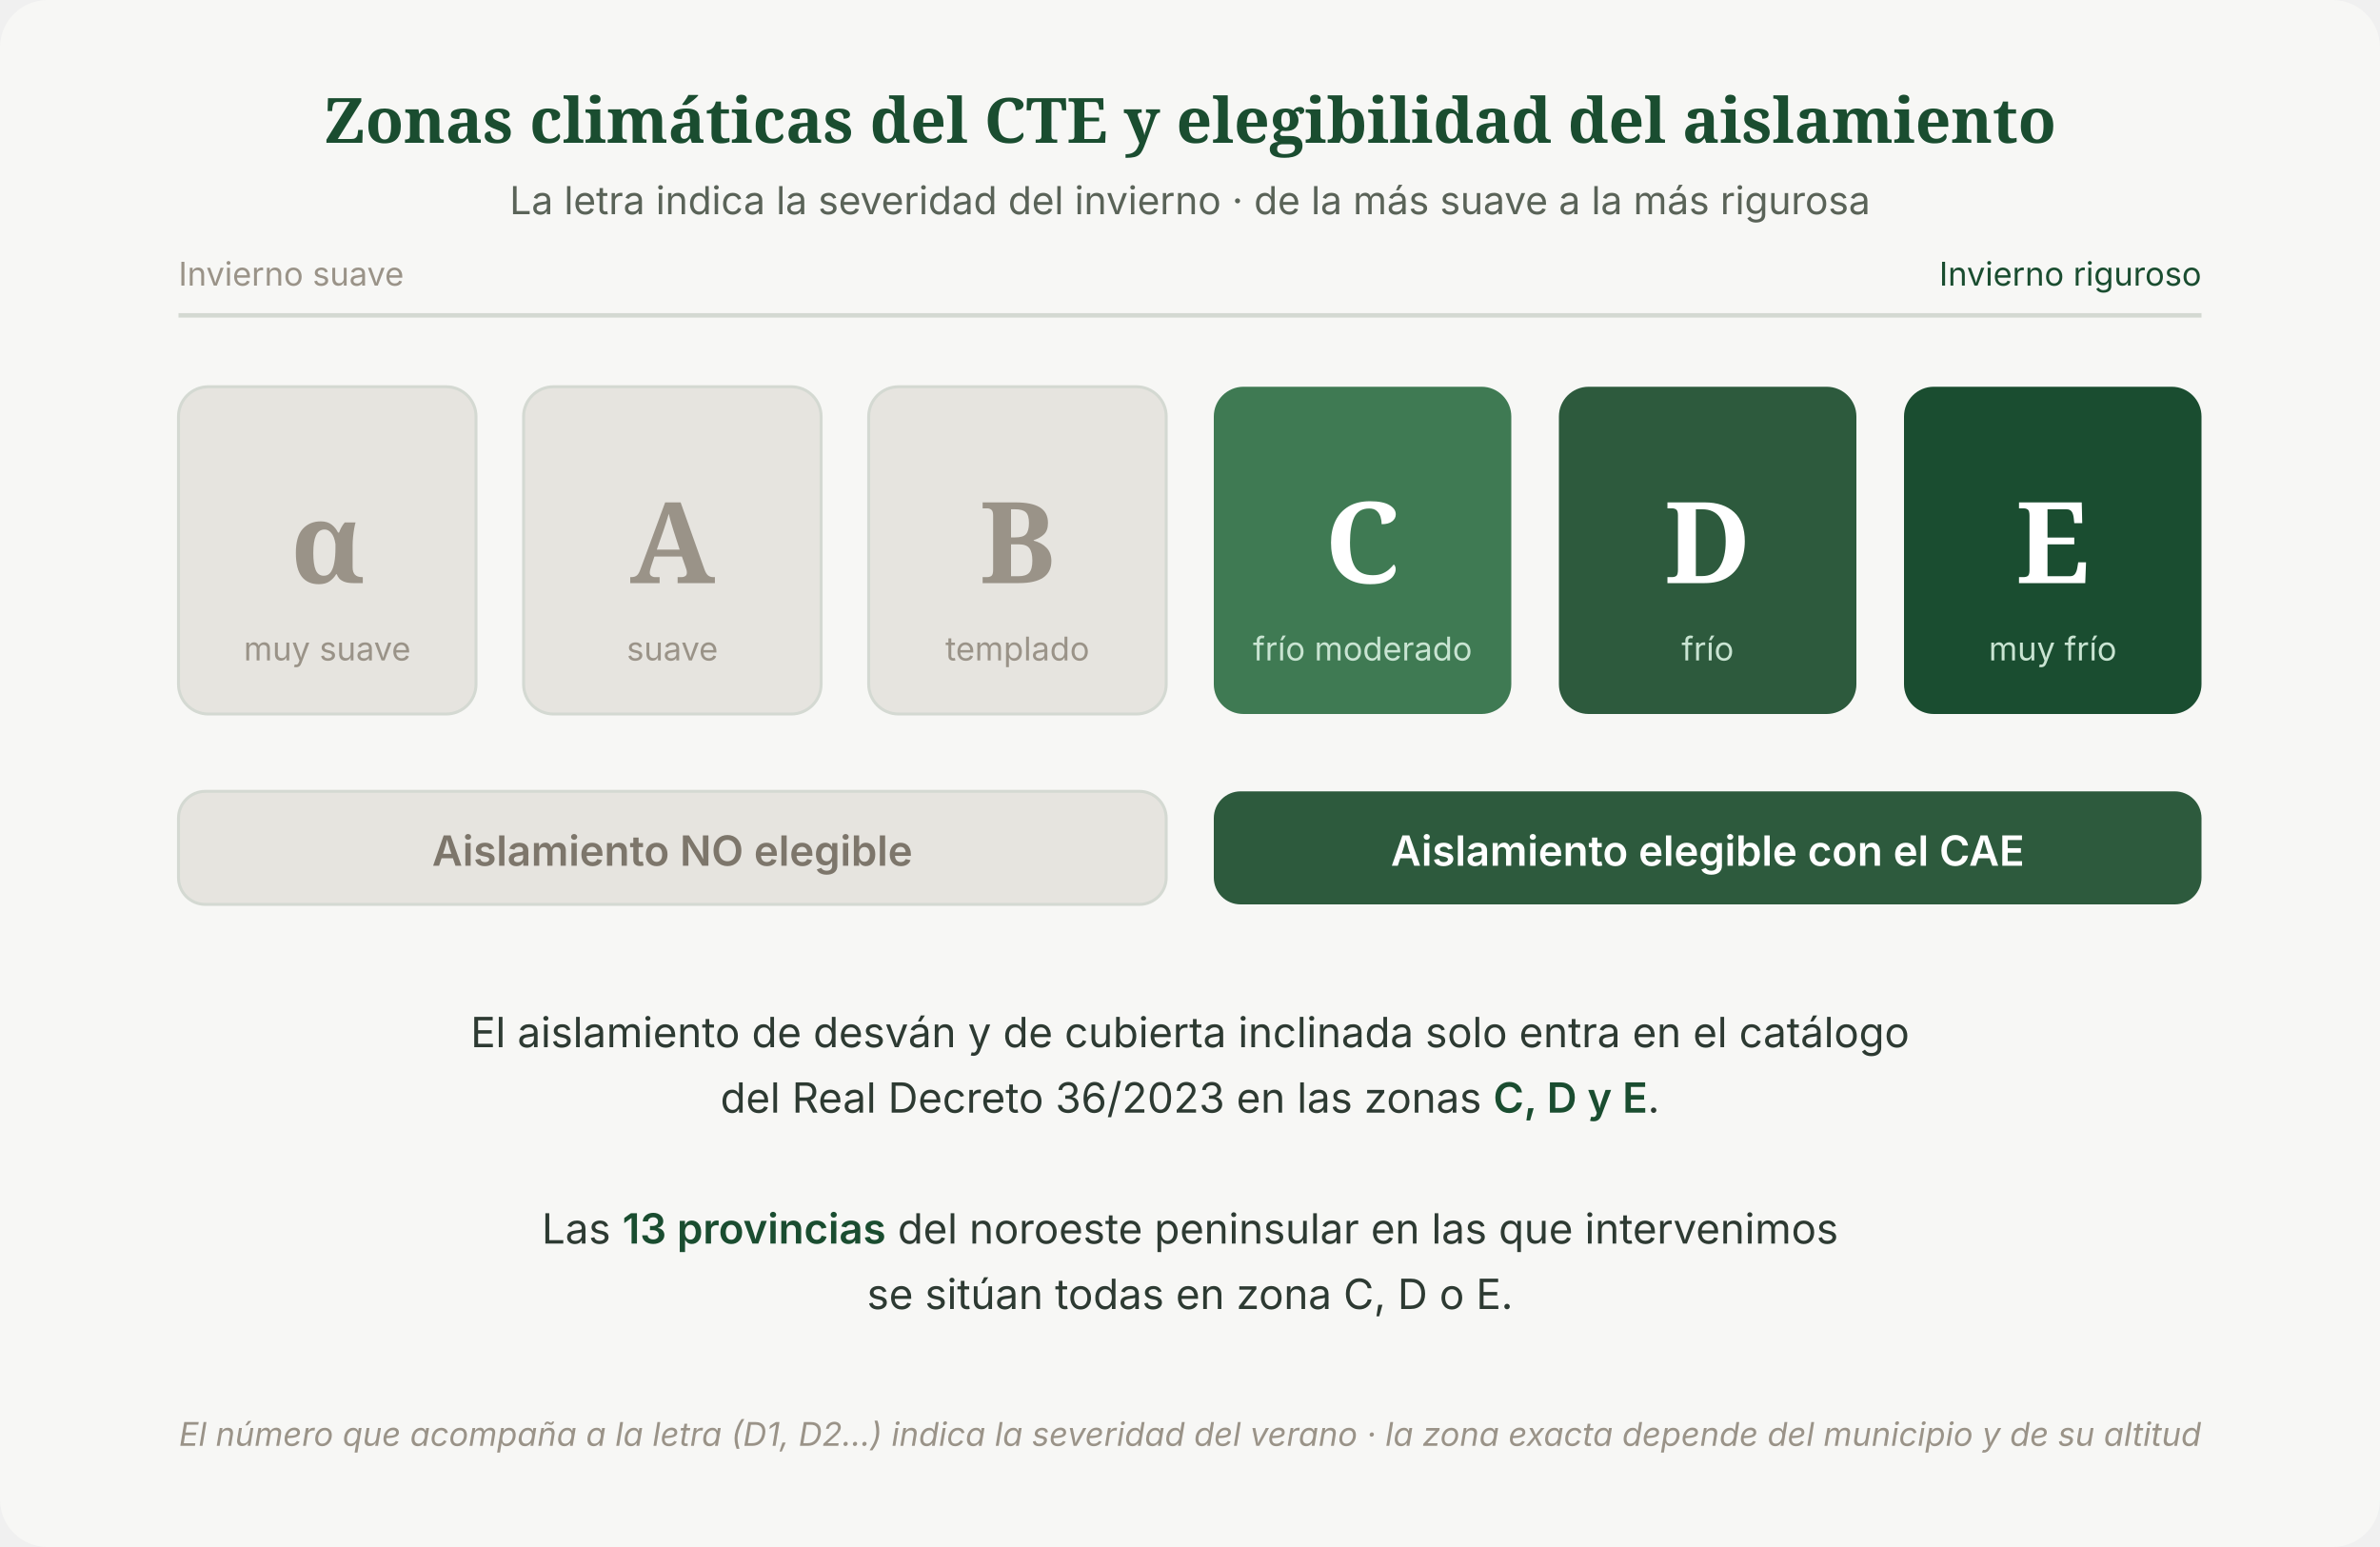
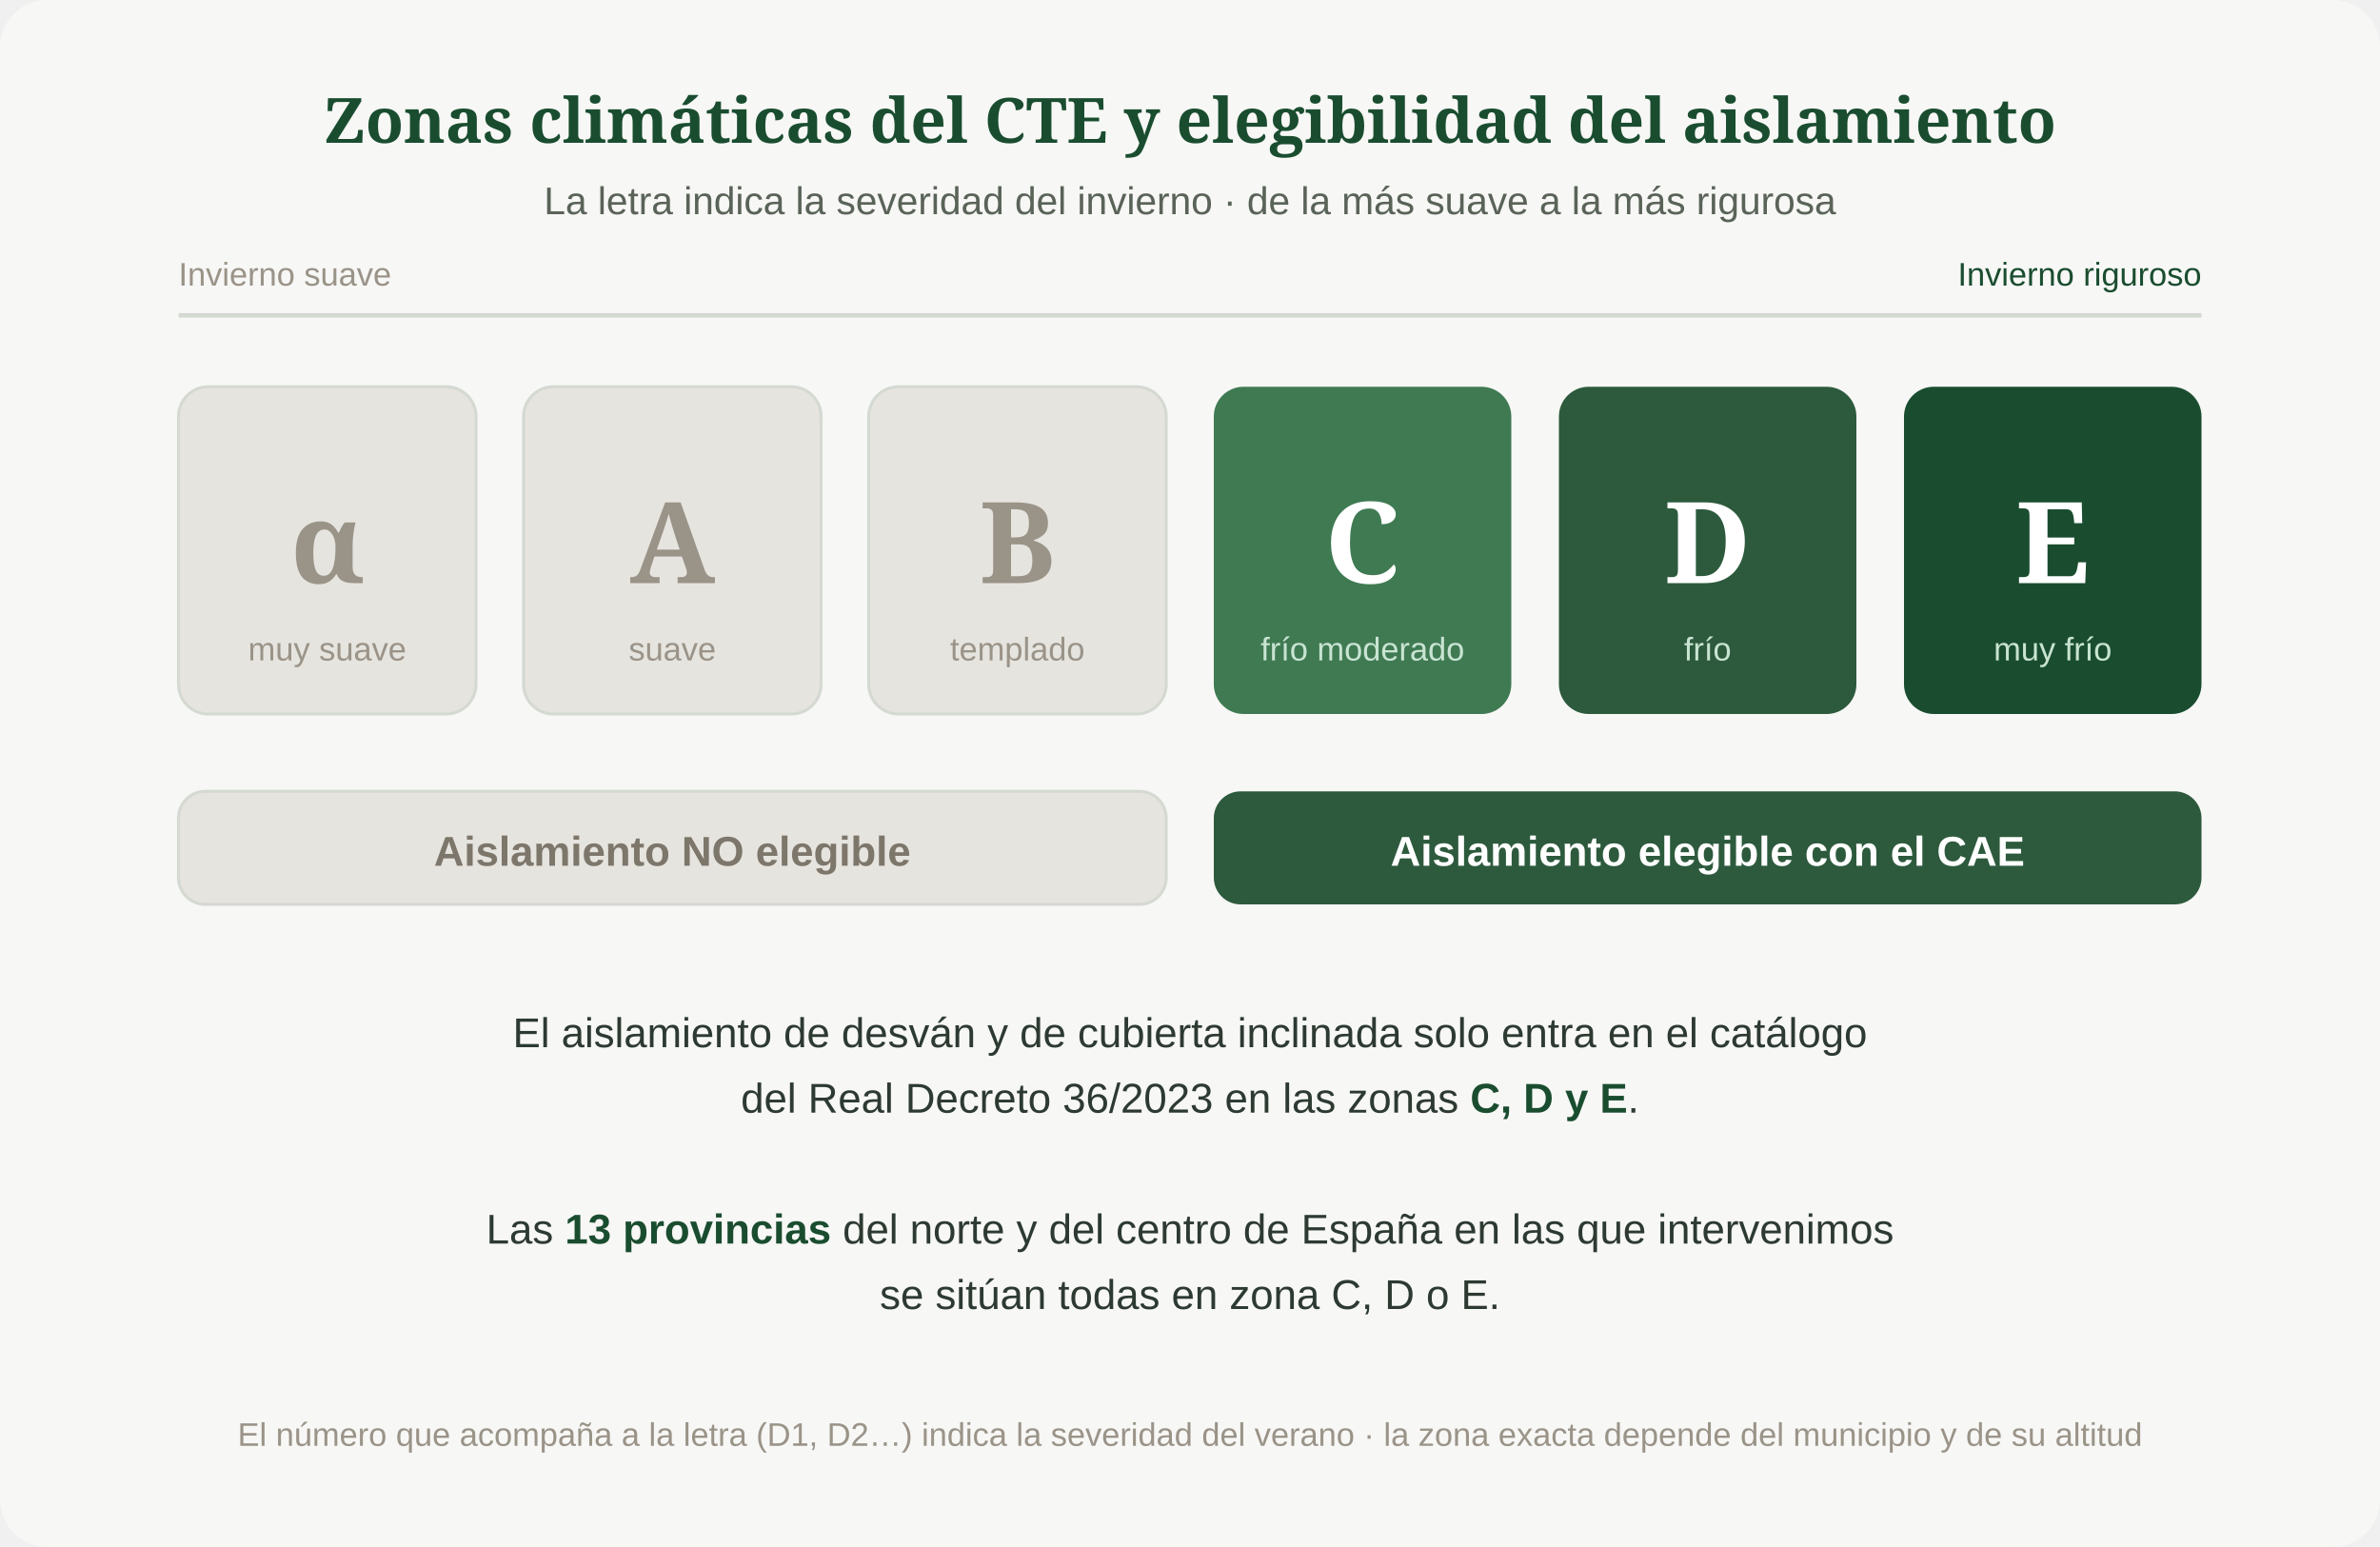
- <svg xmlns="http://www.w3.org/2000/svg" font-family="-apple-system, BlinkMacSystemFont, 'Segoe UI', Roboto, sans-serif" width="800" height="520" viewBox="0 0 800 520" role="img" aria-labelledby="zc-title zc-desc">
+ <svg xmlns="http://www.w3.org/2000/svg" font-family="'Source Sans 3', Arial, sans-serif" width="800" height="520" viewBox="0 0 800 520" role="img" aria-labelledby="zc-title zc-desc">
  <rect x="0" y="0" width="800" height="520" fill="#f7f7f5" rx="16" />
-   <text x="400" y="48" text-anchor="middle" font-family="Fraunces, serif" font-size="21" font-weight="700" fill="#1a4d30">Zonas climáticas del CTE y elegibilidad del aislamiento</text>
-   <text x="400" y="72" text-anchor="middle" font-family="Inter, sans-serif" font-size="13" fill="#5a6358">La letra indica la severidad del invierno · de la más suave a la más rigurosa</text>
+   <text x="400" y="48" text-anchor="middle" font-family="'Source Serif 4', Georgia, serif" font-size="21" font-weight="700" fill="#1a4d30">Zonas climáticas del CTE y elegibilidad del aislamiento</text>
+   <text x="400" y="72" text-anchor="middle" font-family="'Source Sans 3', Arial, sans-serif" font-size="13" fill="#5a6358">La letra indica la severidad del invierno · de la más suave a la más rigurosa</text>
  <line x1="60" y1="106" x2="740" y2="106" stroke="#d4d9d2" stroke-width="1.5" />
-   <text x="60" y="96" text-anchor="start" font-family="Inter, sans-serif" font-size="11" fill="#9a9388">Invierno suave</text>
-   <text x="740" y="96" text-anchor="end" font-family="Inter, sans-serif" font-size="11" fill="#1a4d30">Invierno riguroso</text>
+   <text x="60" y="96" text-anchor="start" font-family="'Source Sans 3', Arial, sans-serif" font-size="11" fill="#9a9388">Invierno suave</text>
+   <text x="740" y="96" text-anchor="end" font-family="'Source Sans 3', Arial, sans-serif" font-size="11" fill="#1a4d30">Invierno riguroso</text>
  <rect x="60" y="130" width="100" height="110" rx="10" fill="#e6e4df" stroke="#d4d9d2" stroke-width="1" />
-   <text x="110" y="196" text-anchor="middle" font-family="Fraunces, serif" font-size="38" font-weight="700" fill="#9a9388">α</text>
-   <text x="110" y="222" text-anchor="middle" font-family="Inter, sans-serif" font-size="11" fill="#9a9388">muy suave</text>
+   <text x="110" y="196" text-anchor="middle" font-family="'Source Serif 4', Georgia, serif" font-size="38" font-weight="700" fill="#9a9388">α</text>
+   <text x="110" y="222" text-anchor="middle" font-family="'Source Sans 3', Arial, sans-serif" font-size="11" fill="#9a9388">muy suave</text>
  <rect x="176" y="130" width="100" height="110" rx="10" fill="#e6e4df" stroke="#d4d9d2" stroke-width="1" />
-   <text x="226" y="196" text-anchor="middle" font-family="Fraunces, serif" font-size="38" font-weight="700" fill="#9a9388">A</text>
-   <text x="226" y="222" text-anchor="middle" font-family="Inter, sans-serif" font-size="11" fill="#9a9388">suave</text>
+   <text x="226" y="196" text-anchor="middle" font-family="'Source Serif 4', Georgia, serif" font-size="38" font-weight="700" fill="#9a9388">A</text>
+   <text x="226" y="222" text-anchor="middle" font-family="'Source Sans 3', Arial, sans-serif" font-size="11" fill="#9a9388">suave</text>
  <rect x="292" y="130" width="100" height="110" rx="10" fill="#e6e4df" stroke="#d4d9d2" stroke-width="1" />
-   <text x="342" y="196" text-anchor="middle" font-family="Fraunces, serif" font-size="38" font-weight="700" fill="#9a9388">B</text>
-   <text x="342" y="222" text-anchor="middle" font-family="Inter, sans-serif" font-size="11" fill="#9a9388">templado</text>
+   <text x="342" y="196" text-anchor="middle" font-family="'Source Serif 4', Georgia, serif" font-size="38" font-weight="700" fill="#9a9388">B</text>
+   <text x="342" y="222" text-anchor="middle" font-family="'Source Sans 3', Arial, sans-serif" font-size="11" fill="#9a9388">templado</text>
  <rect x="408" y="130" width="100" height="110" rx="10" fill="#3f7a53" />
-   <text x="458" y="196" text-anchor="middle" font-family="Fraunces, serif" font-size="38" font-weight="700" fill="#ffffff">C</text>
-   <text x="458" y="222" text-anchor="middle" font-family="Inter, sans-serif" font-size="11" fill="#c9e4d2">frío moderado</text>
+   <text x="458" y="196" text-anchor="middle" font-family="'Source Serif 4', Georgia, serif" font-size="38" font-weight="700" fill="#ffffff">C</text>
+   <text x="458" y="222" text-anchor="middle" font-family="'Source Sans 3', Arial, sans-serif" font-size="11" fill="#c9e4d2">frío moderado</text>
  <rect x="524" y="130" width="100" height="110" rx="10" fill="#2d5a3d" />
-   <text x="574" y="196" text-anchor="middle" font-family="Fraunces, serif" font-size="38" font-weight="700" fill="#ffffff">D</text>
-   <text x="574" y="222" text-anchor="middle" font-family="Inter, sans-serif" font-size="11" fill="#c9e4d2">frío</text>
+   <text x="574" y="196" text-anchor="middle" font-family="'Source Serif 4', Georgia, serif" font-size="38" font-weight="700" fill="#ffffff">D</text>
+   <text x="574" y="222" text-anchor="middle" font-family="'Source Sans 3', Arial, sans-serif" font-size="11" fill="#c9e4d2">frío</text>
  <rect x="640" y="130" width="100" height="110" rx="10" fill="#1a4d30" />
-   <text x="690" y="196" text-anchor="middle" font-family="Fraunces, serif" font-size="38" font-weight="700" fill="#ffffff">E</text>
-   <text x="690" y="222" text-anchor="middle" font-family="Inter, sans-serif" font-size="11" fill="#c9e4d2">muy frío</text>
+   <text x="690" y="196" text-anchor="middle" font-family="'Source Serif 4', Georgia, serif" font-size="38" font-weight="700" fill="#ffffff">E</text>
+   <text x="690" y="222" text-anchor="middle" font-family="'Source Sans 3', Arial, sans-serif" font-size="11" fill="#c9e4d2">muy frío</text>
  <rect x="60" y="266" width="332" height="38" rx="9" fill="#e6e4df" stroke="#d4d9d2" stroke-width="1" />
-   <text x="226" y="291" text-anchor="middle" font-family="Inter, sans-serif" font-size="14" font-weight="600" fill="#7d766b">Aislamiento NO elegible</text>
+   <text x="226" y="291" text-anchor="middle" font-family="'Source Sans 3', Arial, sans-serif" font-size="14" font-weight="600" fill="#7d766b">Aislamiento NO elegible</text>
  <rect x="408" y="266" width="332" height="38" rx="9" fill="#2d5a3d" />
-   <text x="574" y="291" text-anchor="middle" font-family="Inter, sans-serif" font-size="14" font-weight="600" fill="#ffffff">Aislamiento elegible con el CAE</text>
-   <text x="400" y="352" text-anchor="middle" font-family="Inter, sans-serif" font-size="14" fill="#2d3a32">El aislamiento de desván y de cubierta inclinada solo entra en el catálogo</text>
-   <text x="400" y="374" text-anchor="middle" font-family="Inter, sans-serif" font-size="14" fill="#2d3a32">del Real Decreto 36/2023 en las zonas <tspan font-weight="600" fill="#1a4d30">C, D y E</tspan>.</text>
-   <text x="400" y="418" text-anchor="middle" font-family="Inter, sans-serif" font-size="14" fill="#2d3a32">Las <tspan font-weight="600" fill="#1a4d30">13 provincias</tspan> del noroeste peninsular en las que intervenimos</text>
-   <text x="400" y="440" text-anchor="middle" font-family="Inter, sans-serif" font-size="14" fill="#2d3a32">se sitúan todas en zona C, D o E.</text>
-   <text x="400" y="486" text-anchor="middle" font-family="Inter, sans-serif" font-size="11" fill="#9a9388" font-style="italic">El número que acompaña a la letra (D1, D2…) indica la severidad del verano · la zona exacta depende del municipio y de su altitud</text>
+   <text x="574" y="291" text-anchor="middle" font-family="'Source Sans 3', Arial, sans-serif" font-size="14" font-weight="600" fill="#ffffff">Aislamiento elegible con el CAE</text>
+   <text x="400" y="352" text-anchor="middle" font-family="'Source Sans 3', Arial, sans-serif" font-size="14" fill="#2d3a32">El aislamiento de desván y de cubierta inclinada solo entra en el catálogo</text>
+   <text x="400" y="374" text-anchor="middle" font-family="'Source Sans 3', Arial, sans-serif" font-size="14" fill="#2d3a32">del Real Decreto 36/2023 en las zonas <tspan font-weight="600" fill="#1a4d30">C, D y E</tspan>.</text>
+   <text x="400" y="418" text-anchor="middle" font-family="'Source Sans 3', Arial, sans-serif" font-size="14" fill="#2d3a32">Las <tspan font-weight="600" fill="#1a4d30">13 provincias</tspan> del norte y del centro de España en las que intervenimos</text>
+   <text x="400" y="440" text-anchor="middle" font-family="'Source Sans 3', Arial, sans-serif" font-size="14" fill="#2d3a32">se sitúan todas en zona C, D o E.</text>
+   <text x="400" y="486" text-anchor="middle" font-family="'Source Sans 3', Arial, sans-serif" font-size="11" fill="#9a9388">El número que acompaña a la letra (D1, D2…) indica la severidad del verano · la zona exacta depende del municipio y de su altitud</text>
</svg>
